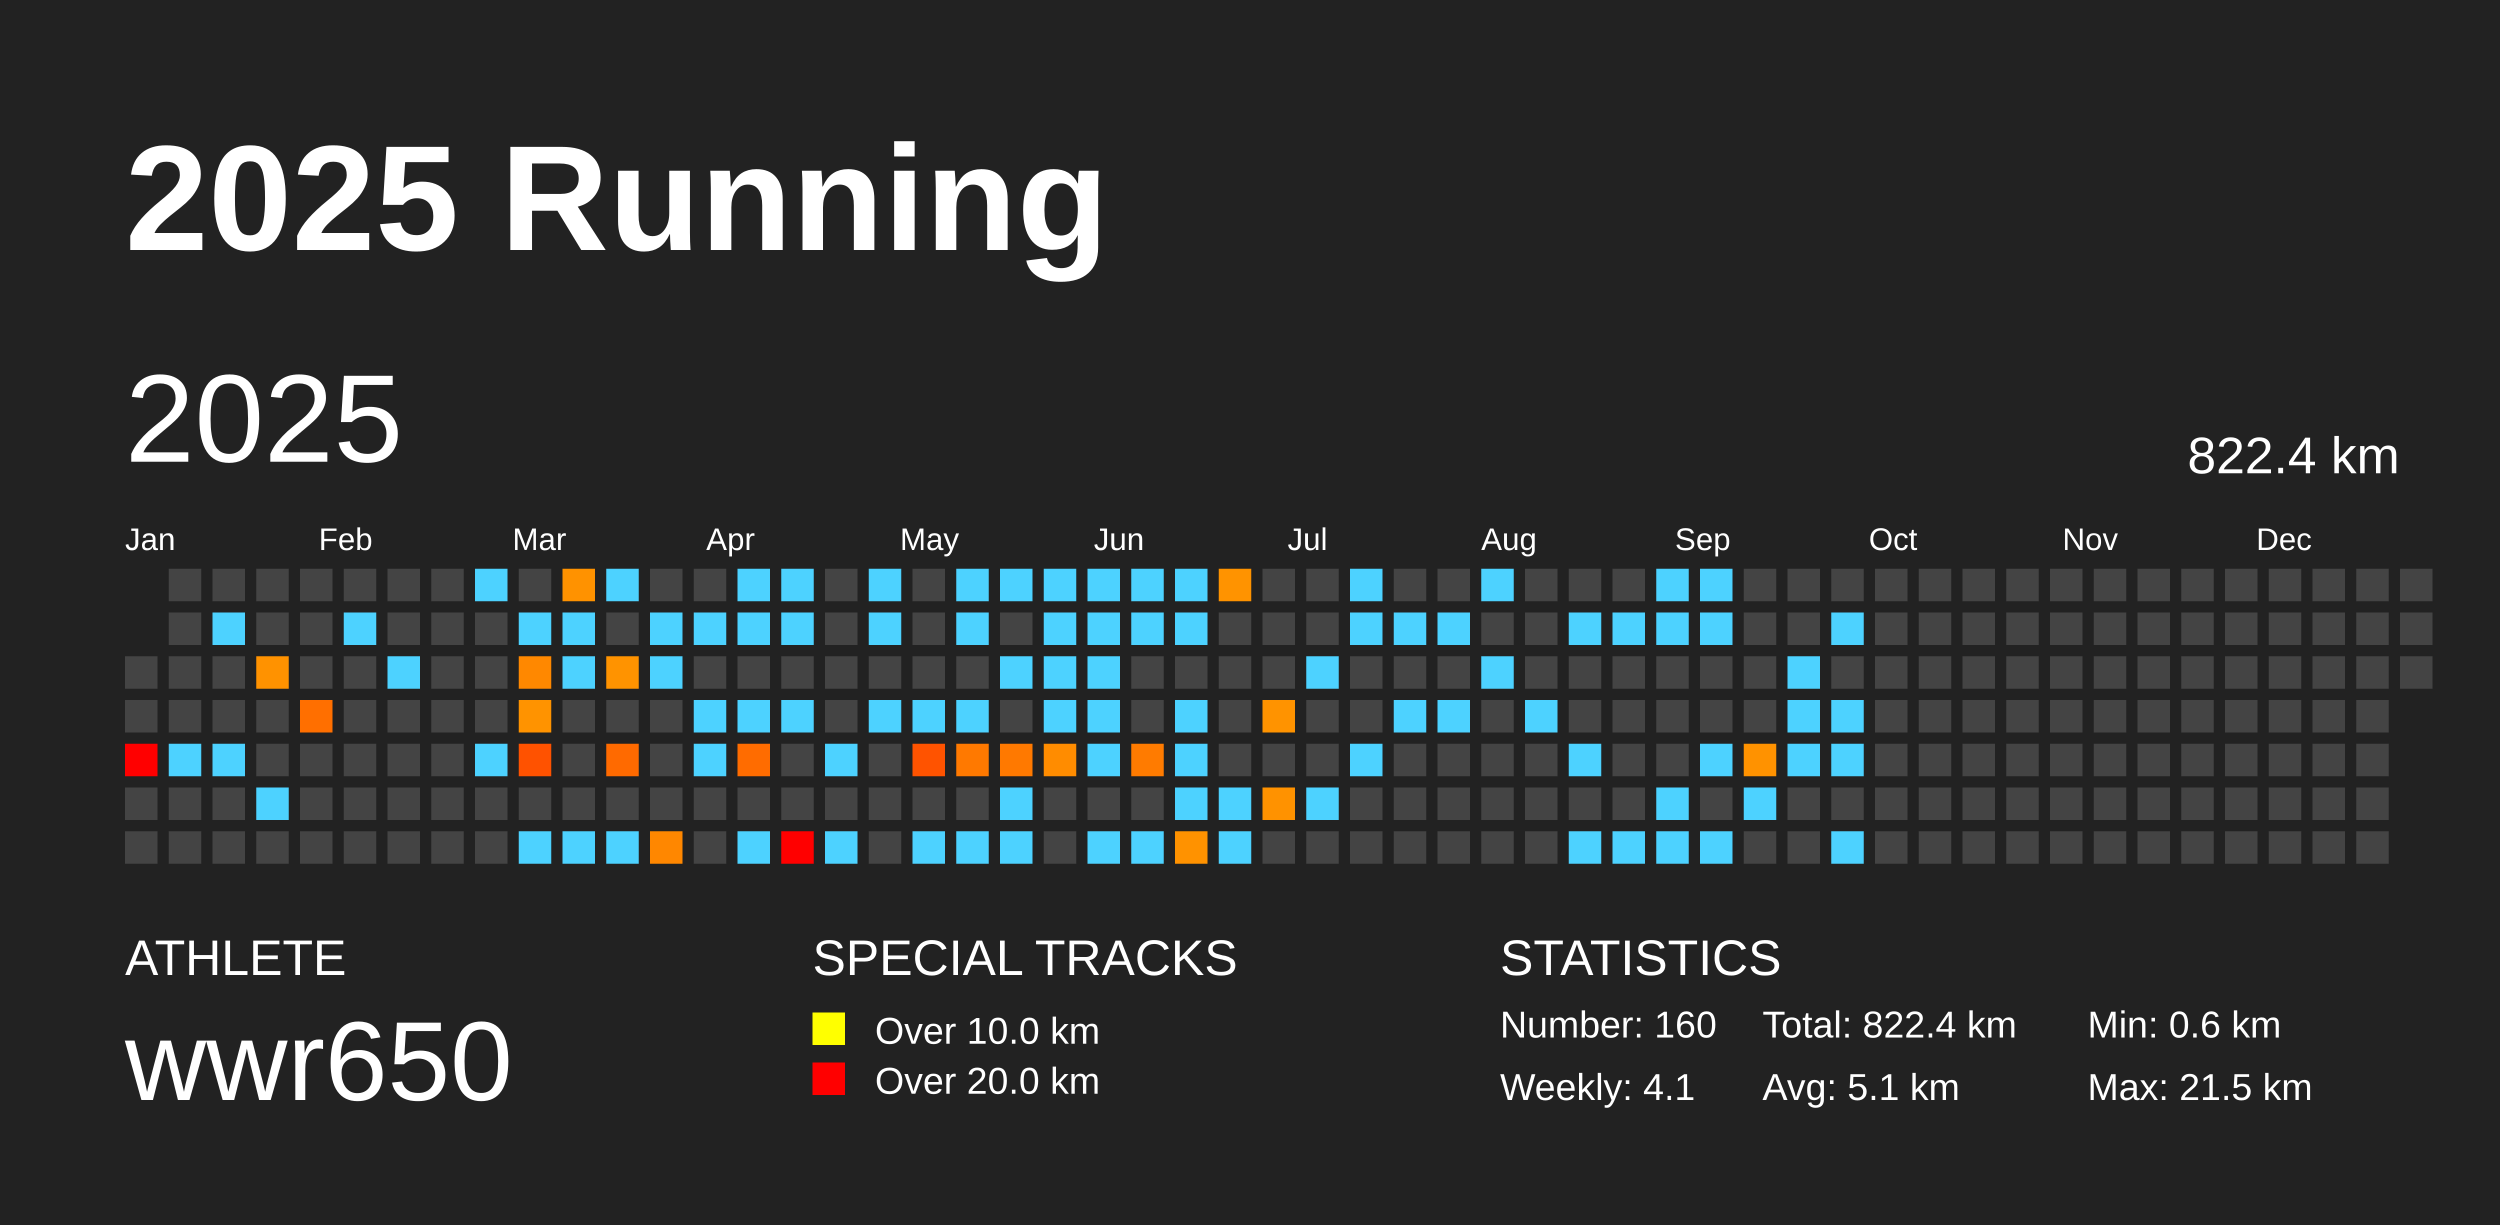
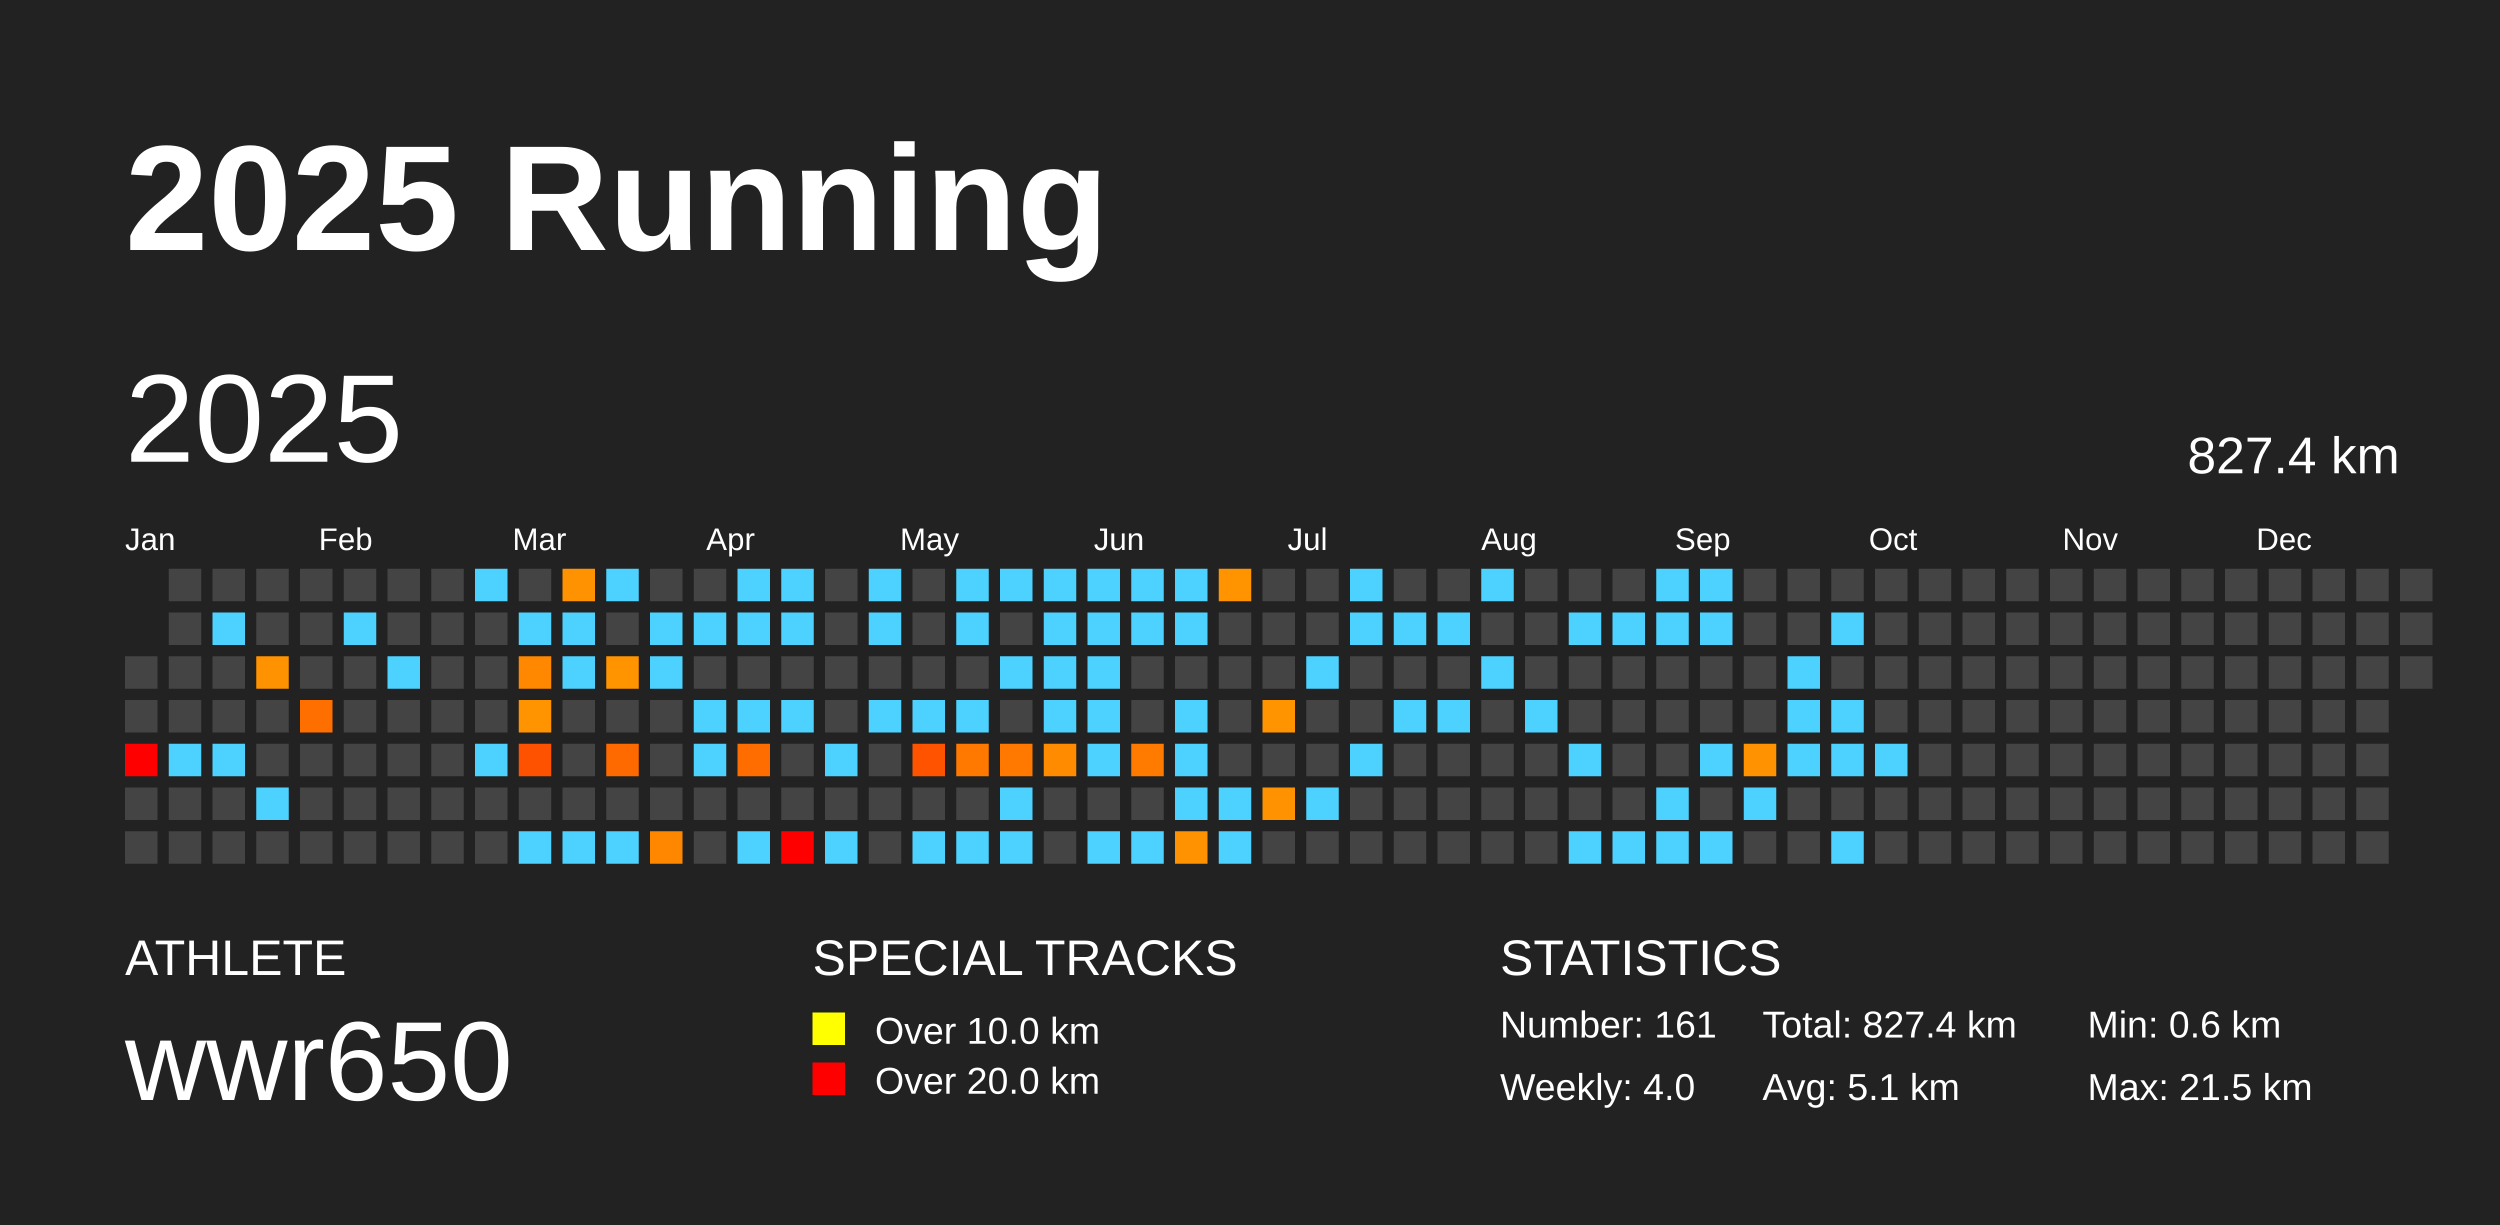
<svg xmlns="http://www.w3.org/2000/svg" baseProfile="full" height="98mm" version="1.1" viewBox="0,0,200,98" width="200mm">
  <defs />
  <rect fill="#222222" height="98" width="200" x="0" y="0" />
  <text fill="#FFFFFF" style="font-size:12px; font-family:Arial; font-weight:bold;" x="10" y="20">2025 Running</text>
  <text fill="#FFFFFF" style="font-size:4px; font-family:Arial" x="10" y="78">ATHLETE</text>
  <text fill="#FFFFFF" style="font-size:9px; font-family:Arial" x="10" y="88">wwr650</text>
  <text fill="#FFFFFF" style="font-size:4px; font-family:Arial" x="65" y="78">SPECIAL TRACKS</text>
  <rect fill="yellow" height="2.6" width="2.6" x="65" y="81" />
  <text fill="#FFFFFF" style="font-size:3px; font-family:Arial" x="70" y="83.5">Over 10.0 km</text>
  <rect fill="red" height="2.6" width="2.6" x="65" y="85" />
  <text fill="#FFFFFF" style="font-size:3px; font-family:Arial" x="70" y="87.5">Over 20.0 km</text>
  <text fill="#FFFFFF" style="font-size:4px; font-family:Arial" x="120" y="78">STATISTICS</text>
-   <text fill="#FFFFFF" style="font-size:3px; font-family:Arial" x="120" y="83">Number: 160</text>
-   <text fill="#FFFFFF" style="font-size:3px; font-family:Arial" x="120" y="88">Weekly: 4.1</text>
-   <text fill="#FFFFFF" style="font-size:3px; font-family:Arial" x="141" y="83">Total: 822.4 km</text>
+   <text fill="#FFFFFF" style="font-size:3px; font-family:Arial" x="120" y="83">Number: 161</text>
+   <text fill="#FFFFFF" style="font-size:3px; font-family:Arial" x="120" y="88">Weekly: 4.0</text>
+   <text fill="#FFFFFF" style="font-size:3px; font-family:Arial" x="141" y="83">Total: 827.4 km</text>
  <text fill="#FFFFFF" style="font-size:3px; font-family:Arial" x="141" y="88">Avg: 5.1 km</text>
  <text fill="#FFFFFF" style="font-size:3px; font-family:Arial" x="167" y="83">Min: 0.6 km</text>
  <text fill="#FFFFFF" style="font-size:3px; font-family:Arial" x="167" y="88">Max: 21.5 km</text>
  <text dominant-baseline="hanging" fill="#FFFFFF" style="font-size:10.0px; font-family:Arial;" x="10" y="30">2025</text>
-   <text dominant-baseline="hanging" fill="#FFFFFF" style="font-size:4.125px; font-family:Arial;" x="175" y="35">822.4 km</text>
+   <text dominant-baseline="hanging" fill="#FFFFFF" style="font-size:4.125px; font-family:Arial;" x="175" y="35">827.4 km</text>
  <text fill="#FFFFFF" style="font-size:2.5px; font-family:Arial" x="10.0" y="44">Jan</text>
  <text fill="#FFFFFF" style="font-size:2.5px; font-family:Arial" x="25.5" y="44">Feb</text>
  <text fill="#FFFFFF" style="font-size:2.5px; font-family:Arial" x="41.0" y="44">Mar</text>
  <text fill="#FFFFFF" style="font-size:2.5px; font-family:Arial" x="56.5" y="44">Apr</text>
  <text fill="#FFFFFF" style="font-size:2.5px; font-family:Arial" x="72.0" y="44">May</text>
  <text fill="#FFFFFF" style="font-size:2.5px; font-family:Arial" x="87.5" y="44">Jun</text>
  <text fill="#FFFFFF" style="font-size:2.5px; font-family:Arial" x="103.0" y="44">Jul</text>
  <text fill="#FFFFFF" style="font-size:2.5px; font-family:Arial" x="118.5" y="44">Aug</text>
  <text fill="#FFFFFF" style="font-size:2.5px; font-family:Arial" x="134.0" y="44">Sep</text>
  <text fill="#FFFFFF" style="font-size:2.5px; font-family:Arial" x="149.5" y="44">Oct</text>
  <text fill="#FFFFFF" style="font-size:2.5px; font-family:Arial" x="165.0" y="44">Nov</text>
  <text fill="#FFFFFF" style="font-size:2.5px; font-family:Arial" x="180.5" y="44">Dec</text>
  <rect fill="#444444" height="2.6" width="2.6" x="10.0" y="52.5" />
  <rect fill="#444444" height="2.6" width="2.6" x="10.0" y="56.0" />
  <rect fill="red" height="2.6" width="2.6" x="10.0" y="59.5" />
  <rect fill="#444444" height="2.6" width="2.6" x="10.0" y="63.0" />
  <rect fill="#444444" height="2.6" width="2.6" x="10.0" y="66.5" />
  <rect fill="#444444" height="2.6" width="2.6" x="13.5" y="45.5" />
  <rect fill="#444444" height="2.6" width="2.6" x="13.5" y="49.0" />
  <rect fill="#444444" height="2.6" width="2.6" x="13.5" y="52.5" />
  <rect fill="#444444" height="2.6" width="2.6" x="13.5" y="56.0" />
  <rect fill="#4dd2ff" height="2.6" width="2.6" x="13.5" y="59.5" />
  <rect fill="#444444" height="2.6" width="2.6" x="13.5" y="63.0" />
  <rect fill="#444444" height="2.6" width="2.6" x="13.5" y="66.5" />
  <rect fill="#444444" height="2.6" width="2.6" x="17.0" y="45.5" />
  <rect fill="#4dd2ff" height="2.6" width="2.6" x="17.0" y="49.0" />
  <rect fill="#444444" height="2.6" width="2.6" x="17.0" y="52.5" />
  <rect fill="#444444" height="2.6" width="2.6" x="17.0" y="56.0" />
  <rect fill="#4dd2ff" height="2.6" width="2.6" x="17.0" y="59.5" />
  <rect fill="#444444" height="2.6" width="2.6" x="17.0" y="63.0" />
  <rect fill="#444444" height="2.6" width="2.6" x="17.0" y="66.5" />
  <rect fill="#444444" height="2.6" width="2.6" x="20.5" y="45.5" />
  <rect fill="#444444" height="2.6" width="2.6" x="20.5" y="49.0" />
  <rect fill="#ff9200" height="2.6" width="2.6" x="20.5" y="52.5" />
  <rect fill="#444444" height="2.6" width="2.6" x="20.5" y="56.0" />
  <rect fill="#444444" height="2.6" width="2.6" x="20.5" y="59.5" />
  <rect fill="#4dd2ff" height="2.6" width="2.6" x="20.5" y="63.0" />
  <rect fill="#444444" height="2.6" width="2.6" x="20.5" y="66.5" />
  <rect fill="#444444" height="2.6" width="2.6" x="24.0" y="45.5" />
  <rect fill="#444444" height="2.6" width="2.6" x="24.0" y="49.0" />
  <rect fill="#444444" height="2.6" width="2.6" x="24.0" y="52.5" />
  <rect fill="#ff6f00" height="2.6" width="2.6" x="24.0" y="56.0" />
  <rect fill="#444444" height="2.6" width="2.6" x="24.0" y="59.5" />
  <rect fill="#444444" height="2.6" width="2.6" x="24.0" y="63.0" />
  <rect fill="#444444" height="2.6" width="2.6" x="24.0" y="66.5" />
  <rect fill="#444444" height="2.6" width="2.6" x="27.5" y="45.5" />
  <rect fill="#4dd2ff" height="2.6" width="2.6" x="27.5" y="49.0" />
  <rect fill="#444444" height="2.6" width="2.6" x="27.5" y="52.5" />
  <rect fill="#444444" height="2.6" width="2.6" x="27.5" y="56.0" />
  <rect fill="#444444" height="2.6" width="2.6" x="27.5" y="59.5" />
  <rect fill="#444444" height="2.6" width="2.6" x="27.5" y="63.0" />
  <rect fill="#444444" height="2.6" width="2.6" x="27.5" y="66.5" />
  <rect fill="#444444" height="2.6" width="2.6" x="31.0" y="45.5" />
  <rect fill="#444444" height="2.6" width="2.6" x="31.0" y="49.0" />
  <rect fill="#4dd2ff" height="2.6" width="2.6" x="31.0" y="52.5" />
  <rect fill="#444444" height="2.6" width="2.6" x="31.0" y="56.0" />
  <rect fill="#444444" height="2.6" width="2.6" x="31.0" y="59.5" />
  <rect fill="#444444" height="2.6" width="2.6" x="31.0" y="63.0" />
  <rect fill="#444444" height="2.6" width="2.6" x="31.0" y="66.5" />
  <rect fill="#444444" height="2.6" width="2.6" x="34.5" y="45.5" />
  <rect fill="#444444" height="2.6" width="2.6" x="34.5" y="49.0" />
  <rect fill="#444444" height="2.6" width="2.6" x="34.5" y="52.5" />
  <rect fill="#444444" height="2.6" width="2.6" x="34.5" y="56.0" />
  <rect fill="#444444" height="2.6" width="2.6" x="34.5" y="59.5" />
  <rect fill="#444444" height="2.6" width="2.6" x="34.5" y="63.0" />
  <rect fill="#444444" height="2.6" width="2.6" x="34.5" y="66.5" />
  <rect fill="#4dd2ff" height="2.6" width="2.6" x="38.0" y="45.5" />
  <rect fill="#444444" height="2.6" width="2.6" x="38.0" y="49.0" />
  <rect fill="#444444" height="2.6" width="2.6" x="38.0" y="52.5" />
  <rect fill="#444444" height="2.6" width="2.6" x="38.0" y="56.0" />
  <rect fill="#4dd2ff" height="2.6" width="2.6" x="38.0" y="59.5" />
  <rect fill="#444444" height="2.6" width="2.6" x="38.0" y="63.0" />
  <rect fill="#444444" height="2.6" width="2.6" x="38.0" y="66.5" />
  <rect fill="#444444" height="2.6" width="2.6" x="41.5" y="45.5" />
  <rect fill="#4dd2ff" height="2.6" width="2.6" x="41.5" y="49.0" />
  <rect fill="#ff8800" height="2.6" width="2.6" x="41.5" y="52.5" />
  <rect fill="#ff9300" height="2.6" width="2.6" x="41.5" y="56.0" />
  <rect fill="#ff5200" height="2.6" width="2.6" x="41.5" y="59.5" />
  <rect fill="#444444" height="2.6" width="2.6" x="41.5" y="63.0" />
  <rect fill="#4dd2ff" height="2.6" width="2.6" x="41.5" y="66.5" />
  <rect fill="#ff9200" height="2.6" width="2.6" x="45.0" y="45.5" />
  <rect fill="#4dd2ff" height="2.6" width="2.6" x="45.0" y="49.0" />
  <rect fill="#4dd2ff" height="2.6" width="2.6" x="45.0" y="52.5" />
  <rect fill="#444444" height="2.6" width="2.6" x="45.0" y="56.0" />
  <rect fill="#444444" height="2.6" width="2.6" x="45.0" y="59.5" />
  <rect fill="#444444" height="2.6" width="2.6" x="45.0" y="63.0" />
  <rect fill="#4dd2ff" height="2.6" width="2.6" x="45.0" y="66.5" />
  <rect fill="#4dd2ff" height="2.6" width="2.6" x="48.5" y="45.5" />
  <rect fill="#444444" height="2.6" width="2.6" x="48.5" y="49.0" />
  <rect fill="#ff9300" height="2.6" width="2.6" x="48.5" y="52.5" />
  <rect fill="#444444" height="2.6" width="2.6" x="48.5" y="56.0" />
  <rect fill="#ff6a00" height="2.6" width="2.6" x="48.5" y="59.5" />
  <rect fill="#444444" height="2.6" width="2.6" x="48.5" y="63.0" />
  <rect fill="#4dd2ff" height="2.6" width="2.6" x="48.5" y="66.5" />
  <rect fill="#444444" height="2.6" width="2.6" x="52.0" y="45.5" />
  <rect fill="#4dd2ff" height="2.6" width="2.6" x="52.0" y="49.0" />
  <rect fill="#4dd2ff" height="2.6" width="2.6" x="52.0" y="52.5" />
  <rect fill="#444444" height="2.6" width="2.6" x="52.0" y="56.0" />
  <rect fill="#444444" height="2.6" width="2.6" x="52.0" y="59.5" />
  <rect fill="#444444" height="2.6" width="2.6" x="52.0" y="63.0" />
  <rect fill="#ff8700" height="2.6" width="2.6" x="52.0" y="66.5" />
  <rect fill="#444444" height="2.6" width="2.6" x="55.5" y="45.5" />
  <rect fill="#4dd2ff" height="2.6" width="2.6" x="55.5" y="49.0" />
  <rect fill="#444444" height="2.6" width="2.6" x="55.5" y="52.5" />
  <rect fill="#4dd2ff" height="2.6" width="2.6" x="55.5" y="56.0" />
  <rect fill="#4dd2ff" height="2.6" width="2.6" x="55.5" y="59.5" />
  <rect fill="#444444" height="2.6" width="2.6" x="55.5" y="63.0" />
  <rect fill="#444444" height="2.6" width="2.6" x="55.5" y="66.5" />
  <rect fill="#4dd2ff" height="2.6" width="2.6" x="59.0" y="45.5" />
  <rect fill="#4dd2ff" height="2.6" width="2.6" x="59.0" y="49.0" />
  <rect fill="#444444" height="2.6" width="2.6" x="59.0" y="52.5" />
  <rect fill="#4dd2ff" height="2.6" width="2.6" x="59.0" y="56.0" />
  <rect fill="#ff6c00" height="2.6" width="2.6" x="59.0" y="59.5" />
  <rect fill="#444444" height="2.6" width="2.6" x="59.0" y="63.0" />
  <rect fill="#4dd2ff" height="2.6" width="2.6" x="59.0" y="66.5" />
  <rect fill="#4dd2ff" height="2.6" width="2.6" x="62.5" y="45.5" />
  <rect fill="#4dd2ff" height="2.6" width="2.6" x="62.5" y="49.0" />
  <rect fill="#444444" height="2.6" width="2.6" x="62.5" y="52.5" />
  <rect fill="#4dd2ff" height="2.6" width="2.6" x="62.5" y="56.0" />
  <rect fill="#444444" height="2.6" width="2.6" x="62.5" y="59.5" />
  <rect fill="#444444" height="2.6" width="2.6" x="62.5" y="63.0" />
  <rect fill="red" height="2.6" width="2.6" x="62.5" y="66.5" />
  <rect fill="#444444" height="2.6" width="2.6" x="66.0" y="45.5" />
  <rect fill="#444444" height="2.6" width="2.6" x="66.0" y="49.0" />
  <rect fill="#444444" height="2.6" width="2.6" x="66.0" y="52.5" />
  <rect fill="#444444" height="2.6" width="2.6" x="66.0" y="56.0" />
  <rect fill="#4dd2ff" height="2.6" width="2.6" x="66.0" y="59.5" />
  <rect fill="#444444" height="2.6" width="2.6" x="66.0" y="63.0" />
  <rect fill="#4dd2ff" height="2.6" width="2.6" x="66.0" y="66.5" />
  <rect fill="#4dd2ff" height="2.6" width="2.6" x="69.5" y="45.5" />
  <rect fill="#4dd2ff" height="2.6" width="2.6" x="69.5" y="49.0" />
  <rect fill="#444444" height="2.6" width="2.6" x="69.5" y="52.5" />
  <rect fill="#4dd2ff" height="2.6" width="2.6" x="69.5" y="56.0" />
  <rect fill="#444444" height="2.6" width="2.6" x="69.5" y="59.5" />
  <rect fill="#444444" height="2.6" width="2.6" x="69.5" y="63.0" />
  <rect fill="#444444" height="2.6" width="2.6" x="69.5" y="66.5" />
  <rect fill="#444444" height="2.6" width="2.6" x="73.0" y="45.5" />
  <rect fill="#444444" height="2.6" width="2.6" x="73.0" y="49.0" />
  <rect fill="#444444" height="2.6" width="2.6" x="73.0" y="52.5" />
  <rect fill="#4dd2ff" height="2.6" width="2.6" x="73.0" y="56.0" />
  <rect fill="#ff5300" height="2.6" width="2.6" x="73.0" y="59.5" />
  <rect fill="#444444" height="2.6" width="2.6" x="73.0" y="63.0" />
  <rect fill="#4dd2ff" height="2.6" width="2.6" x="73.0" y="66.5" />
  <rect fill="#4dd2ff" height="2.6" width="2.6" x="76.5" y="45.5" />
  <rect fill="#4dd2ff" height="2.6" width="2.6" x="76.5" y="49.0" />
  <rect fill="#444444" height="2.6" width="2.6" x="76.5" y="52.5" />
  <rect fill="#4dd2ff" height="2.6" width="2.6" x="76.5" y="56.0" />
  <rect fill="#ff7900" height="2.6" width="2.6" x="76.5" y="59.5" />
  <rect fill="#444444" height="2.6" width="2.6" x="76.5" y="63.0" />
  <rect fill="#4dd2ff" height="2.6" width="2.6" x="76.5" y="66.5" />
  <rect fill="#4dd2ff" height="2.6" width="2.6" x="80.0" y="45.5" />
  <rect fill="#444444" height="2.6" width="2.6" x="80.0" y="49.0" />
  <rect fill="#4dd2ff" height="2.6" width="2.6" x="80.0" y="52.5" />
  <rect fill="#444444" height="2.6" width="2.6" x="80.0" y="56.0" />
  <rect fill="#ff7900" height="2.6" width="2.6" x="80.0" y="59.5" />
  <rect fill="#4dd2ff" height="2.6" width="2.6" x="80.0" y="63.0" />
  <rect fill="#4dd2ff" height="2.6" width="2.6" x="80.0" y="66.5" />
  <rect fill="#4dd2ff" height="2.6" width="2.6" x="83.5" y="45.5" />
  <rect fill="#4dd2ff" height="2.6" width="2.6" x="83.5" y="49.0" />
  <rect fill="#4dd2ff" height="2.6" width="2.6" x="83.5" y="52.5" />
  <rect fill="#4dd2ff" height="2.6" width="2.6" x="83.5" y="56.0" />
  <rect fill="#ff8c00" height="2.6" width="2.6" x="83.5" y="59.5" />
  <rect fill="#444444" height="2.6" width="2.6" x="83.5" y="63.0" />
  <rect fill="#444444" height="2.6" width="2.6" x="83.5" y="66.5" />
  <rect fill="#4dd2ff" height="2.6" width="2.6" x="87.0" y="45.5" />
  <rect fill="#4dd2ff" height="2.6" width="2.6" x="87.0" y="49.0" />
  <rect fill="#4dd2ff" height="2.6" width="2.6" x="87.0" y="52.5" />
  <rect fill="#4dd2ff" height="2.6" width="2.6" x="87.0" y="56.0" />
  <rect fill="#4dd2ff" height="2.6" width="2.6" x="87.0" y="59.5" />
  <rect fill="#444444" height="2.6" width="2.6" x="87.0" y="63.0" />
  <rect fill="#4dd2ff" height="2.6" width="2.6" x="87.0" y="66.5" />
  <rect fill="#4dd2ff" height="2.6" width="2.6" x="90.5" y="45.5" />
  <rect fill="#4dd2ff" height="2.6" width="2.6" x="90.5" y="49.0" />
  <rect fill="#444444" height="2.6" width="2.6" x="90.5" y="52.5" />
  <rect fill="#444444" height="2.6" width="2.6" x="90.5" y="56.0" />
  <rect fill="#ff7b00" height="2.6" width="2.6" x="90.5" y="59.5" />
  <rect fill="#444444" height="2.6" width="2.6" x="90.5" y="63.0" />
  <rect fill="#4dd2ff" height="2.6" width="2.6" x="90.5" y="66.5" />
  <rect fill="#4dd2ff" height="2.6" width="2.6" x="94.0" y="45.5" />
  <rect fill="#4dd2ff" height="2.6" width="2.6" x="94.0" y="49.0" />
  <rect fill="#444444" height="2.6" width="2.6" x="94.0" y="52.5" />
  <rect fill="#4dd2ff" height="2.6" width="2.6" x="94.0" y="56.0" />
  <rect fill="#4dd2ff" height="2.6" width="2.6" x="94.0" y="59.5" />
  <rect fill="#4dd2ff" height="2.6" width="2.6" x="94.0" y="63.0" />
  <rect fill="#ff9200" height="2.6" width="2.6" x="94.0" y="66.5" />
  <rect fill="#ff9300" height="2.6" width="2.6" x="97.5" y="45.5" />
  <rect fill="#444444" height="2.6" width="2.6" x="97.5" y="49.0" />
  <rect fill="#444444" height="2.6" width="2.6" x="97.5" y="52.5" />
  <rect fill="#444444" height="2.6" width="2.6" x="97.5" y="56.0" />
  <rect fill="#444444" height="2.6" width="2.6" x="97.5" y="59.5" />
  <rect fill="#4dd2ff" height="2.6" width="2.6" x="97.5" y="63.0" />
  <rect fill="#4dd2ff" height="2.6" width="2.6" x="97.5" y="66.5" />
  <rect fill="#444444" height="2.6" width="2.6" x="101.0" y="45.5" />
  <rect fill="#444444" height="2.6" width="2.6" x="101.0" y="49.0" />
  <rect fill="#444444" height="2.6" width="2.6" x="101.0" y="52.5" />
  <rect fill="#ff9300" height="2.6" width="2.6" x="101.0" y="56.0" />
  <rect fill="#444444" height="2.6" width="2.6" x="101.0" y="59.5" />
  <rect fill="#ff9200" height="2.6" width="2.6" x="101.0" y="63.0" />
  <rect fill="#444444" height="2.6" width="2.6" x="101.0" y="66.5" />
  <rect fill="#444444" height="2.6" width="2.6" x="104.5" y="45.5" />
  <rect fill="#444444" height="2.6" width="2.6" x="104.5" y="49.0" />
  <rect fill="#4dd2ff" height="2.6" width="2.6" x="104.5" y="52.5" />
  <rect fill="#444444" height="2.6" width="2.6" x="104.5" y="56.0" />
  <rect fill="#444444" height="2.6" width="2.6" x="104.5" y="59.5" />
  <rect fill="#4dd2ff" height="2.6" width="2.6" x="104.5" y="63.0" />
  <rect fill="#444444" height="2.6" width="2.6" x="104.5" y="66.5" />
  <rect fill="#4dd2ff" height="2.6" width="2.6" x="108.0" y="45.5" />
  <rect fill="#4dd2ff" height="2.6" width="2.6" x="108.0" y="49.0" />
  <rect fill="#444444" height="2.6" width="2.6" x="108.0" y="52.5" />
  <rect fill="#444444" height="2.6" width="2.6" x="108.0" y="56.0" />
  <rect fill="#4dd2ff" height="2.6" width="2.6" x="108.0" y="59.5" />
  <rect fill="#444444" height="2.6" width="2.6" x="108.0" y="63.0" />
  <rect fill="#444444" height="2.6" width="2.6" x="108.0" y="66.5" />
  <rect fill="#444444" height="2.6" width="2.6" x="111.5" y="45.5" />
  <rect fill="#4dd2ff" height="2.6" width="2.6" x="111.5" y="49.0" />
  <rect fill="#444444" height="2.6" width="2.6" x="111.5" y="52.5" />
  <rect fill="#4dd2ff" height="2.6" width="2.6" x="111.5" y="56.0" />
  <rect fill="#444444" height="2.6" width="2.6" x="111.5" y="59.5" />
  <rect fill="#444444" height="2.6" width="2.6" x="111.5" y="63.0" />
  <rect fill="#444444" height="2.6" width="2.6" x="111.5" y="66.5" />
  <rect fill="#444444" height="2.6" width="2.6" x="115.0" y="45.5" />
  <rect fill="#4dd2ff" height="2.6" width="2.6" x="115.0" y="49.0" />
  <rect fill="#444444" height="2.6" width="2.6" x="115.0" y="52.5" />
  <rect fill="#4dd2ff" height="2.6" width="2.6" x="115.0" y="56.0" />
  <rect fill="#444444" height="2.6" width="2.6" x="115.0" y="59.5" />
  <rect fill="#444444" height="2.6" width="2.6" x="115.0" y="63.0" />
  <rect fill="#444444" height="2.6" width="2.6" x="115.0" y="66.5" />
  <rect fill="#4dd2ff" height="2.6" width="2.6" x="118.5" y="45.5" />
  <rect fill="#444444" height="2.6" width="2.6" x="118.5" y="49.0" />
  <rect fill="#4dd2ff" height="2.6" width="2.6" x="118.5" y="52.5" />
  <rect fill="#444444" height="2.6" width="2.6" x="118.5" y="56.0" />
  <rect fill="#444444" height="2.6" width="2.6" x="118.5" y="59.5" />
  <rect fill="#444444" height="2.6" width="2.6" x="118.5" y="63.0" />
  <rect fill="#444444" height="2.6" width="2.6" x="118.5" y="66.5" />
  <rect fill="#444444" height="2.6" width="2.6" x="122.0" y="45.5" />
  <rect fill="#444444" height="2.6" width="2.6" x="122.0" y="49.0" />
  <rect fill="#444444" height="2.6" width="2.6" x="122.0" y="52.5" />
  <rect fill="#4dd2ff" height="2.6" width="2.6" x="122.0" y="56.0" />
  <rect fill="#444444" height="2.6" width="2.6" x="122.0" y="59.5" />
  <rect fill="#444444" height="2.6" width="2.6" x="122.0" y="63.0" />
  <rect fill="#444444" height="2.6" width="2.6" x="122.0" y="66.5" />
  <rect fill="#444444" height="2.6" width="2.6" x="125.5" y="45.5" />
  <rect fill="#4dd2ff" height="2.6" width="2.6" x="125.5" y="49.0" />
  <rect fill="#444444" height="2.6" width="2.6" x="125.5" y="52.5" />
  <rect fill="#444444" height="2.6" width="2.6" x="125.5" y="56.0" />
  <rect fill="#4dd2ff" height="2.6" width="2.6" x="125.5" y="59.5" />
  <rect fill="#444444" height="2.6" width="2.6" x="125.5" y="63.0" />
  <rect fill="#4dd2ff" height="2.6" width="2.6" x="125.5" y="66.5" />
  <rect fill="#444444" height="2.6" width="2.6" x="129.0" y="45.5" />
  <rect fill="#4dd2ff" height="2.6" width="2.6" x="129.0" y="49.0" />
  <rect fill="#444444" height="2.6" width="2.6" x="129.0" y="52.5" />
  <rect fill="#444444" height="2.6" width="2.6" x="129.0" y="56.0" />
  <rect fill="#444444" height="2.6" width="2.6" x="129.0" y="59.5" />
  <rect fill="#444444" height="2.6" width="2.6" x="129.0" y="63.0" />
  <rect fill="#4dd2ff" height="2.6" width="2.6" x="129.0" y="66.5" />
  <rect fill="#4dd2ff" height="2.6" width="2.6" x="132.5" y="45.5" />
  <rect fill="#4dd2ff" height="2.6" width="2.6" x="132.5" y="49.0" />
  <rect fill="#444444" height="2.6" width="2.6" x="132.5" y="52.5" />
  <rect fill="#444444" height="2.6" width="2.6" x="132.5" y="56.0" />
  <rect fill="#444444" height="2.6" width="2.6" x="132.5" y="59.5" />
  <rect fill="#4dd2ff" height="2.6" width="2.6" x="132.5" y="63.0" />
  <rect fill="#4dd2ff" height="2.6" width="2.6" x="132.5" y="66.5" />
  <rect fill="#4dd2ff" height="2.6" width="2.6" x="136.0" y="45.5" />
  <rect fill="#4dd2ff" height="2.6" width="2.6" x="136.0" y="49.0" />
  <rect fill="#444444" height="2.6" width="2.6" x="136.0" y="52.5" />
  <rect fill="#444444" height="2.6" width="2.6" x="136.0" y="56.0" />
  <rect fill="#4dd2ff" height="2.6" width="2.6" x="136.0" y="59.5" />
  <rect fill="#444444" height="2.6" width="2.6" x="136.0" y="63.0" />
  <rect fill="#4dd2ff" height="2.6" width="2.6" x="136.0" y="66.5" />
  <rect fill="#444444" height="2.6" width="2.6" x="139.5" y="45.5" />
  <rect fill="#444444" height="2.6" width="2.6" x="139.5" y="49.0" />
  <rect fill="#444444" height="2.6" width="2.6" x="139.5" y="52.5" />
  <rect fill="#444444" height="2.6" width="2.6" x="139.5" y="56.0" />
  <rect fill="#ff9200" height="2.6" width="2.6" x="139.5" y="59.5" />
  <rect fill="#4dd2ff" height="2.6" width="2.6" x="139.5" y="63.0" />
  <rect fill="#444444" height="2.6" width="2.6" x="139.5" y="66.5" />
  <rect fill="#444444" height="2.6" width="2.6" x="143.0" y="45.5" />
  <rect fill="#444444" height="2.6" width="2.6" x="143.0" y="49.0" />
  <rect fill="#4dd2ff" height="2.6" width="2.6" x="143.0" y="52.5" />
  <rect fill="#4dd2ff" height="2.6" width="2.6" x="143.0" y="56.0" />
  <rect fill="#4dd2ff" height="2.6" width="2.6" x="143.0" y="59.5" />
  <rect fill="#444444" height="2.6" width="2.6" x="143.0" y="63.0" />
  <rect fill="#444444" height="2.6" width="2.6" x="143.0" y="66.5" />
  <rect fill="#444444" height="2.6" width="2.6" x="146.5" y="45.5" />
  <rect fill="#4dd2ff" height="2.6" width="2.6" x="146.5" y="49.0" />
  <rect fill="#444444" height="2.6" width="2.6" x="146.5" y="52.5" />
  <rect fill="#4dd2ff" height="2.6" width="2.6" x="146.5" y="56.0" />
  <rect fill="#4dd2ff" height="2.6" width="2.6" x="146.5" y="59.5" />
  <rect fill="#444444" height="2.6" width="2.6" x="146.5" y="63.0" />
  <rect fill="#4dd2ff" height="2.6" width="2.6" x="146.5" y="66.5" />
  <rect fill="#444444" height="2.6" width="2.6" x="150.0" y="45.5" />
  <rect fill="#444444" height="2.6" width="2.6" x="150.0" y="49.0" />
  <rect fill="#444444" height="2.6" width="2.6" x="150.0" y="52.5" />
  <rect fill="#444444" height="2.6" width="2.6" x="150.0" y="56.0" />
-   <rect fill="#444444" height="2.6" width="2.6" x="150.0" y="59.5" />
+   <rect fill="#4dd2ff" height="2.6" width="2.6" x="150.0" y="59.5" />
  <rect fill="#444444" height="2.6" width="2.6" x="150.0" y="63.0" />
  <rect fill="#444444" height="2.6" width="2.6" x="150.0" y="66.5" />
  <rect fill="#444444" height="2.6" width="2.6" x="153.5" y="45.5" />
  <rect fill="#444444" height="2.6" width="2.6" x="153.5" y="49.0" />
  <rect fill="#444444" height="2.6" width="2.6" x="153.5" y="52.5" />
  <rect fill="#444444" height="2.6" width="2.6" x="153.5" y="56.0" />
  <rect fill="#444444" height="2.6" width="2.6" x="153.5" y="59.5" />
  <rect fill="#444444" height="2.6" width="2.6" x="153.5" y="63.0" />
  <rect fill="#444444" height="2.6" width="2.6" x="153.5" y="66.5" />
  <rect fill="#444444" height="2.6" width="2.6" x="157.0" y="45.5" />
  <rect fill="#444444" height="2.6" width="2.6" x="157.0" y="49.0" />
  <rect fill="#444444" height="2.6" width="2.6" x="157.0" y="52.5" />
  <rect fill="#444444" height="2.6" width="2.6" x="157.0" y="56.0" />
  <rect fill="#444444" height="2.6" width="2.6" x="157.0" y="59.5" />
  <rect fill="#444444" height="2.6" width="2.6" x="157.0" y="63.0" />
  <rect fill="#444444" height="2.6" width="2.6" x="157.0" y="66.5" />
  <rect fill="#444444" height="2.6" width="2.6" x="160.5" y="45.5" />
  <rect fill="#444444" height="2.6" width="2.6" x="160.5" y="49.0" />
  <rect fill="#444444" height="2.6" width="2.6" x="160.5" y="52.5" />
  <rect fill="#444444" height="2.6" width="2.6" x="160.5" y="56.0" />
  <rect fill="#444444" height="2.6" width="2.6" x="160.5" y="59.5" />
  <rect fill="#444444" height="2.6" width="2.6" x="160.5" y="63.0" />
  <rect fill="#444444" height="2.6" width="2.6" x="160.5" y="66.5" />
  <rect fill="#444444" height="2.6" width="2.6" x="164.0" y="45.5" />
  <rect fill="#444444" height="2.6" width="2.6" x="164.0" y="49.0" />
  <rect fill="#444444" height="2.6" width="2.6" x="164.0" y="52.5" />
  <rect fill="#444444" height="2.6" width="2.6" x="164.0" y="56.0" />
  <rect fill="#444444" height="2.6" width="2.6" x="164.0" y="59.5" />
  <rect fill="#444444" height="2.6" width="2.6" x="164.0" y="63.0" />
  <rect fill="#444444" height="2.6" width="2.6" x="164.0" y="66.5" />
  <rect fill="#444444" height="2.6" width="2.6" x="167.5" y="45.5" />
  <rect fill="#444444" height="2.6" width="2.6" x="167.5" y="49.0" />
  <rect fill="#444444" height="2.6" width="2.6" x="167.5" y="52.5" />
  <rect fill="#444444" height="2.6" width="2.6" x="167.5" y="56.0" />
  <rect fill="#444444" height="2.6" width="2.6" x="167.5" y="59.5" />
  <rect fill="#444444" height="2.6" width="2.6" x="167.5" y="63.0" />
  <rect fill="#444444" height="2.6" width="2.6" x="167.5" y="66.5" />
  <rect fill="#444444" height="2.6" width="2.6" x="171.0" y="45.5" />
  <rect fill="#444444" height="2.6" width="2.6" x="171.0" y="49.0" />
  <rect fill="#444444" height="2.6" width="2.6" x="171.0" y="52.5" />
  <rect fill="#444444" height="2.6" width="2.6" x="171.0" y="56.0" />
  <rect fill="#444444" height="2.6" width="2.6" x="171.0" y="59.5" />
  <rect fill="#444444" height="2.6" width="2.6" x="171.0" y="63.0" />
  <rect fill="#444444" height="2.6" width="2.6" x="171.0" y="66.5" />
  <rect fill="#444444" height="2.6" width="2.6" x="174.5" y="45.5" />
  <rect fill="#444444" height="2.6" width="2.6" x="174.5" y="49.0" />
  <rect fill="#444444" height="2.6" width="2.6" x="174.5" y="52.5" />
  <rect fill="#444444" height="2.6" width="2.6" x="174.5" y="56.0" />
  <rect fill="#444444" height="2.6" width="2.6" x="174.5" y="59.5" />
  <rect fill="#444444" height="2.6" width="2.6" x="174.5" y="63.0" />
  <rect fill="#444444" height="2.6" width="2.6" x="174.5" y="66.5" />
  <rect fill="#444444" height="2.6" width="2.6" x="178.0" y="45.5" />
  <rect fill="#444444" height="2.6" width="2.6" x="178.0" y="49.0" />
  <rect fill="#444444" height="2.6" width="2.6" x="178.0" y="52.5" />
  <rect fill="#444444" height="2.6" width="2.6" x="178.0" y="56.0" />
  <rect fill="#444444" height="2.6" width="2.6" x="178.0" y="59.5" />
  <rect fill="#444444" height="2.6" width="2.6" x="178.0" y="63.0" />
  <rect fill="#444444" height="2.6" width="2.6" x="178.0" y="66.5" />
  <rect fill="#444444" height="2.6" width="2.6" x="181.5" y="45.5" />
  <rect fill="#444444" height="2.6" width="2.6" x="181.5" y="49.0" />
  <rect fill="#444444" height="2.6" width="2.6" x="181.5" y="52.5" />
  <rect fill="#444444" height="2.6" width="2.6" x="181.5" y="56.0" />
  <rect fill="#444444" height="2.6" width="2.6" x="181.5" y="59.5" />
  <rect fill="#444444" height="2.6" width="2.6" x="181.5" y="63.0" />
  <rect fill="#444444" height="2.6" width="2.6" x="181.5" y="66.5" />
  <rect fill="#444444" height="2.6" width="2.6" x="185.0" y="45.5" />
  <rect fill="#444444" height="2.6" width="2.6" x="185.0" y="49.0" />
  <rect fill="#444444" height="2.6" width="2.6" x="185.0" y="52.5" />
  <rect fill="#444444" height="2.6" width="2.6" x="185.0" y="56.0" />
  <rect fill="#444444" height="2.6" width="2.6" x="185.0" y="59.5" />
  <rect fill="#444444" height="2.6" width="2.6" x="185.0" y="63.0" />
  <rect fill="#444444" height="2.6" width="2.6" x="185.0" y="66.5" />
  <rect fill="#444444" height="2.6" width="2.6" x="188.5" y="45.5" />
  <rect fill="#444444" height="2.6" width="2.6" x="188.5" y="49.0" />
  <rect fill="#444444" height="2.6" width="2.6" x="188.5" y="52.5" />
  <rect fill="#444444" height="2.6" width="2.6" x="188.5" y="56.0" />
  <rect fill="#444444" height="2.6" width="2.6" x="188.5" y="59.5" />
  <rect fill="#444444" height="2.6" width="2.6" x="188.5" y="63.0" />
  <rect fill="#444444" height="2.6" width="2.6" x="188.5" y="66.5" />
  <rect fill="#444444" height="2.6" width="2.6" x="192.0" y="45.5" />
  <rect fill="#444444" height="2.6" width="2.6" x="192.0" y="49.0" />
  <rect fill="#444444" height="2.6" width="2.6" x="192.0" y="52.5" />
</svg>
